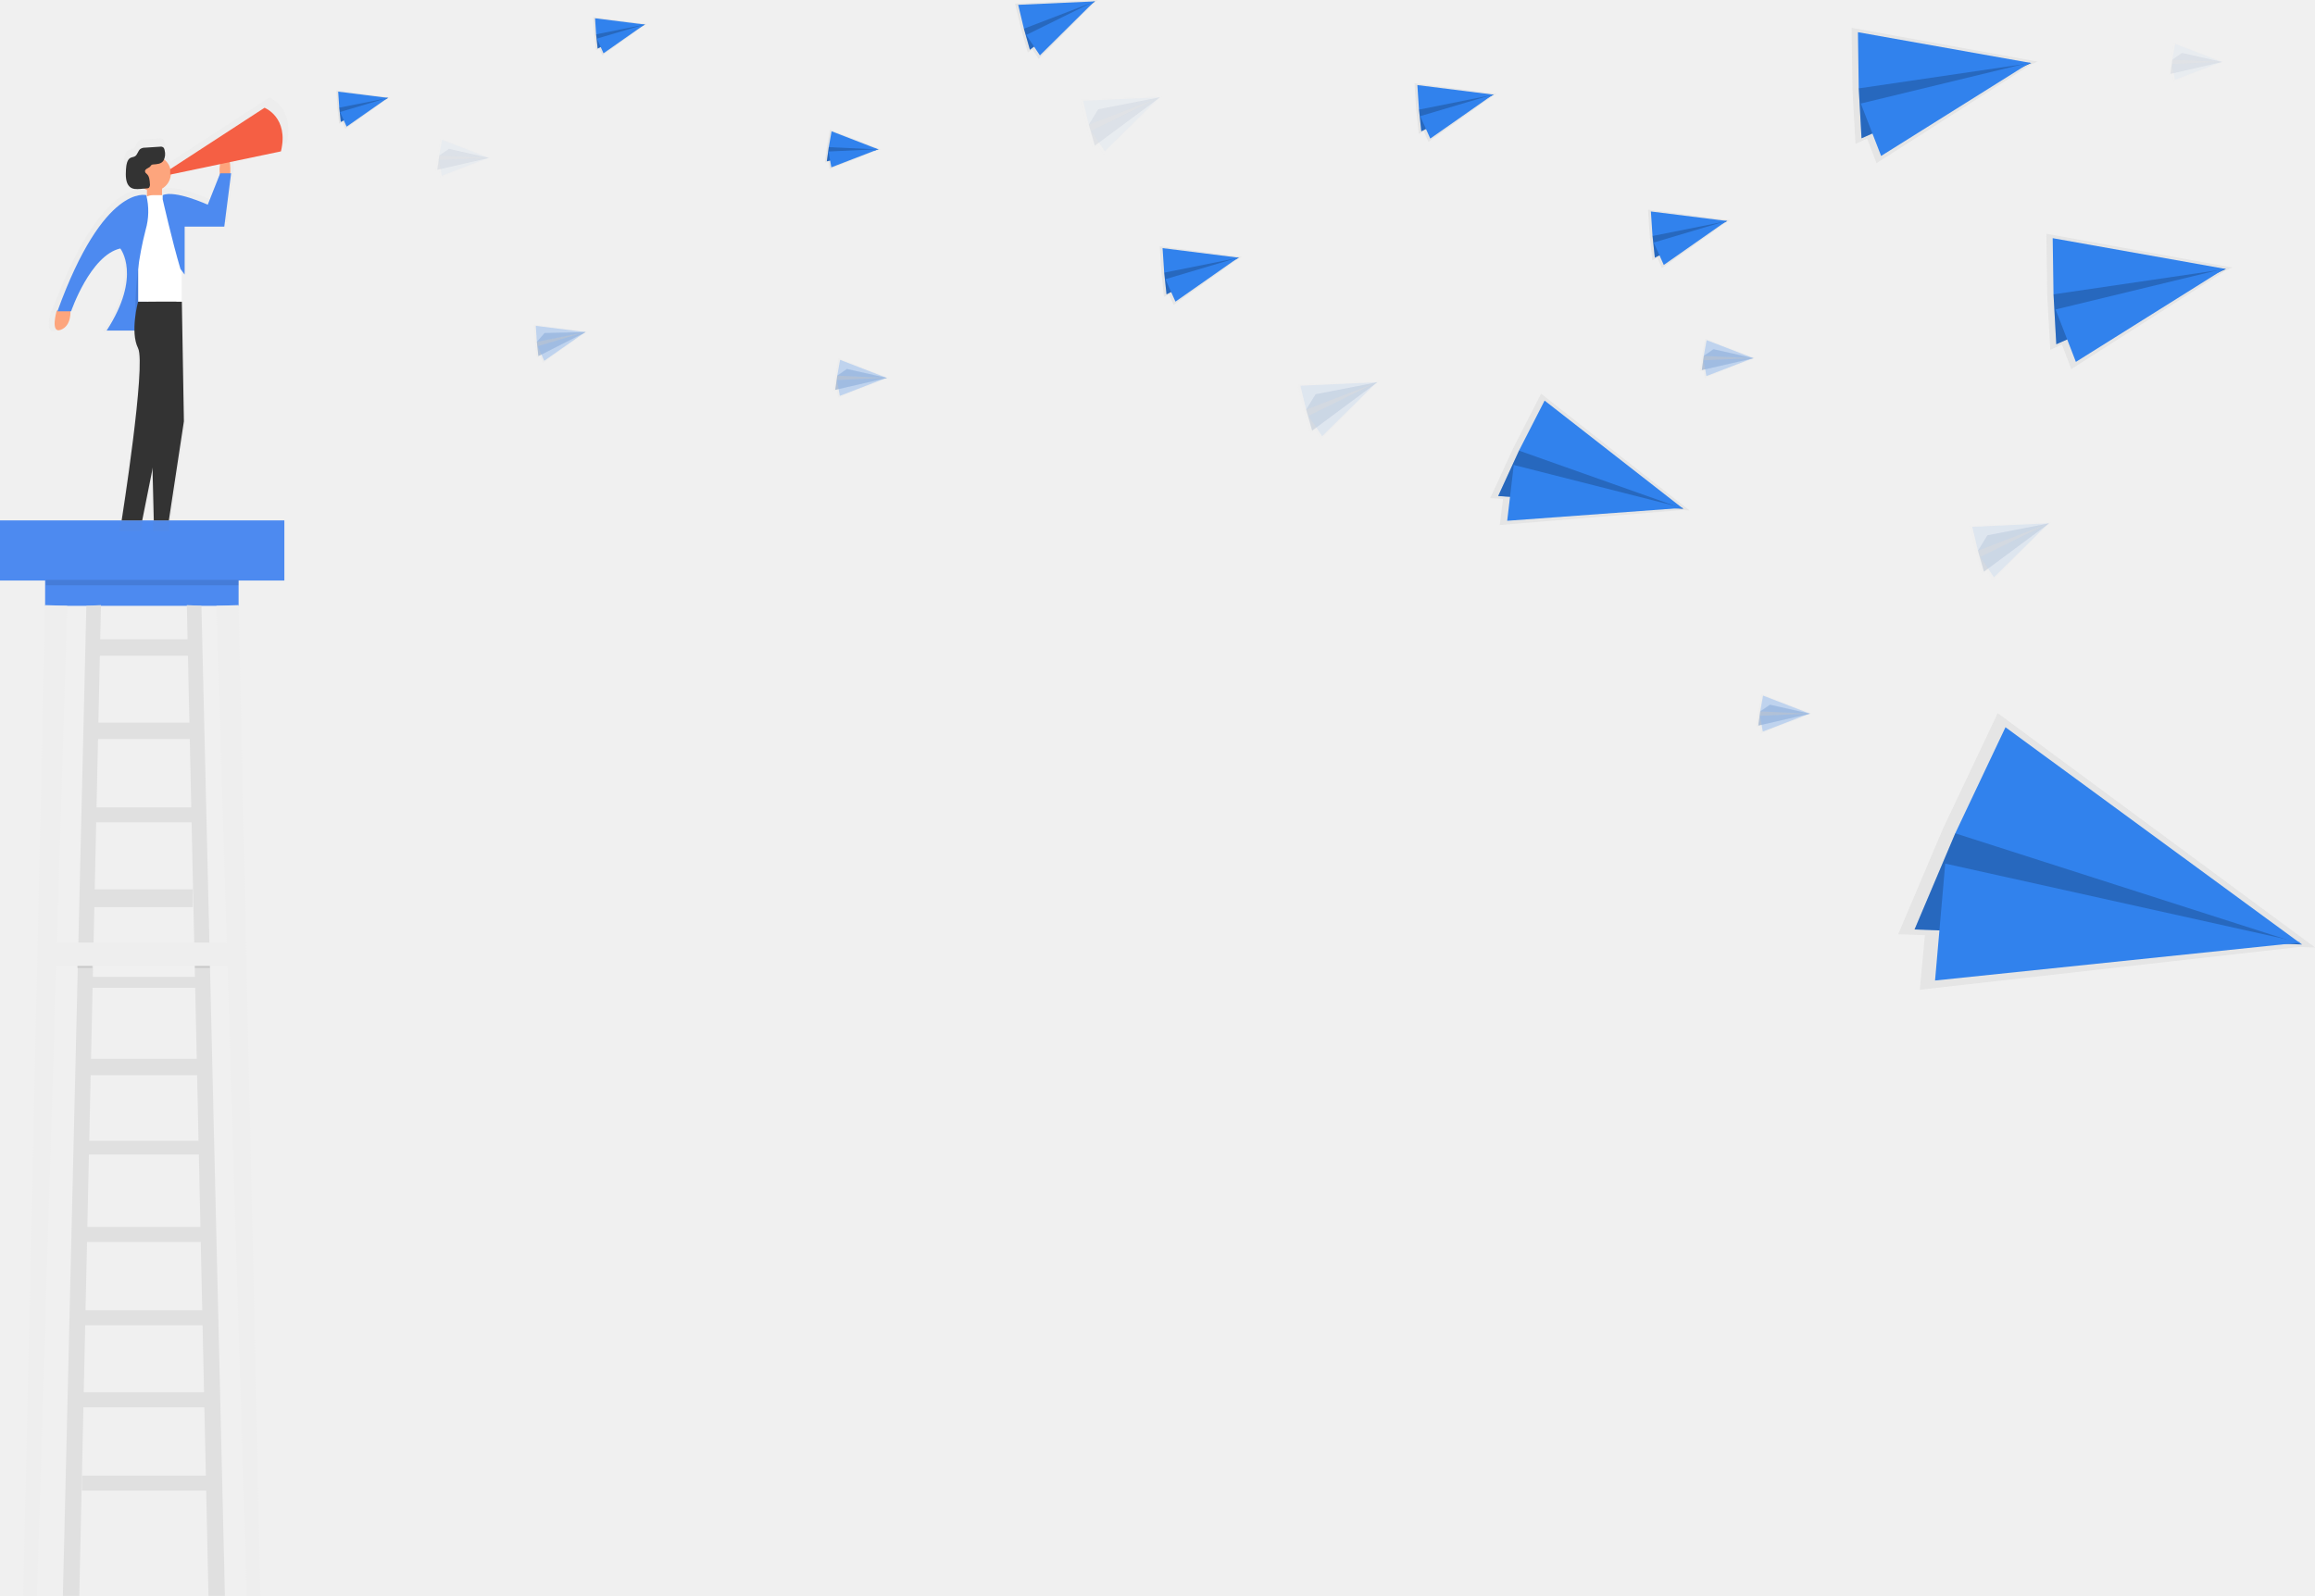
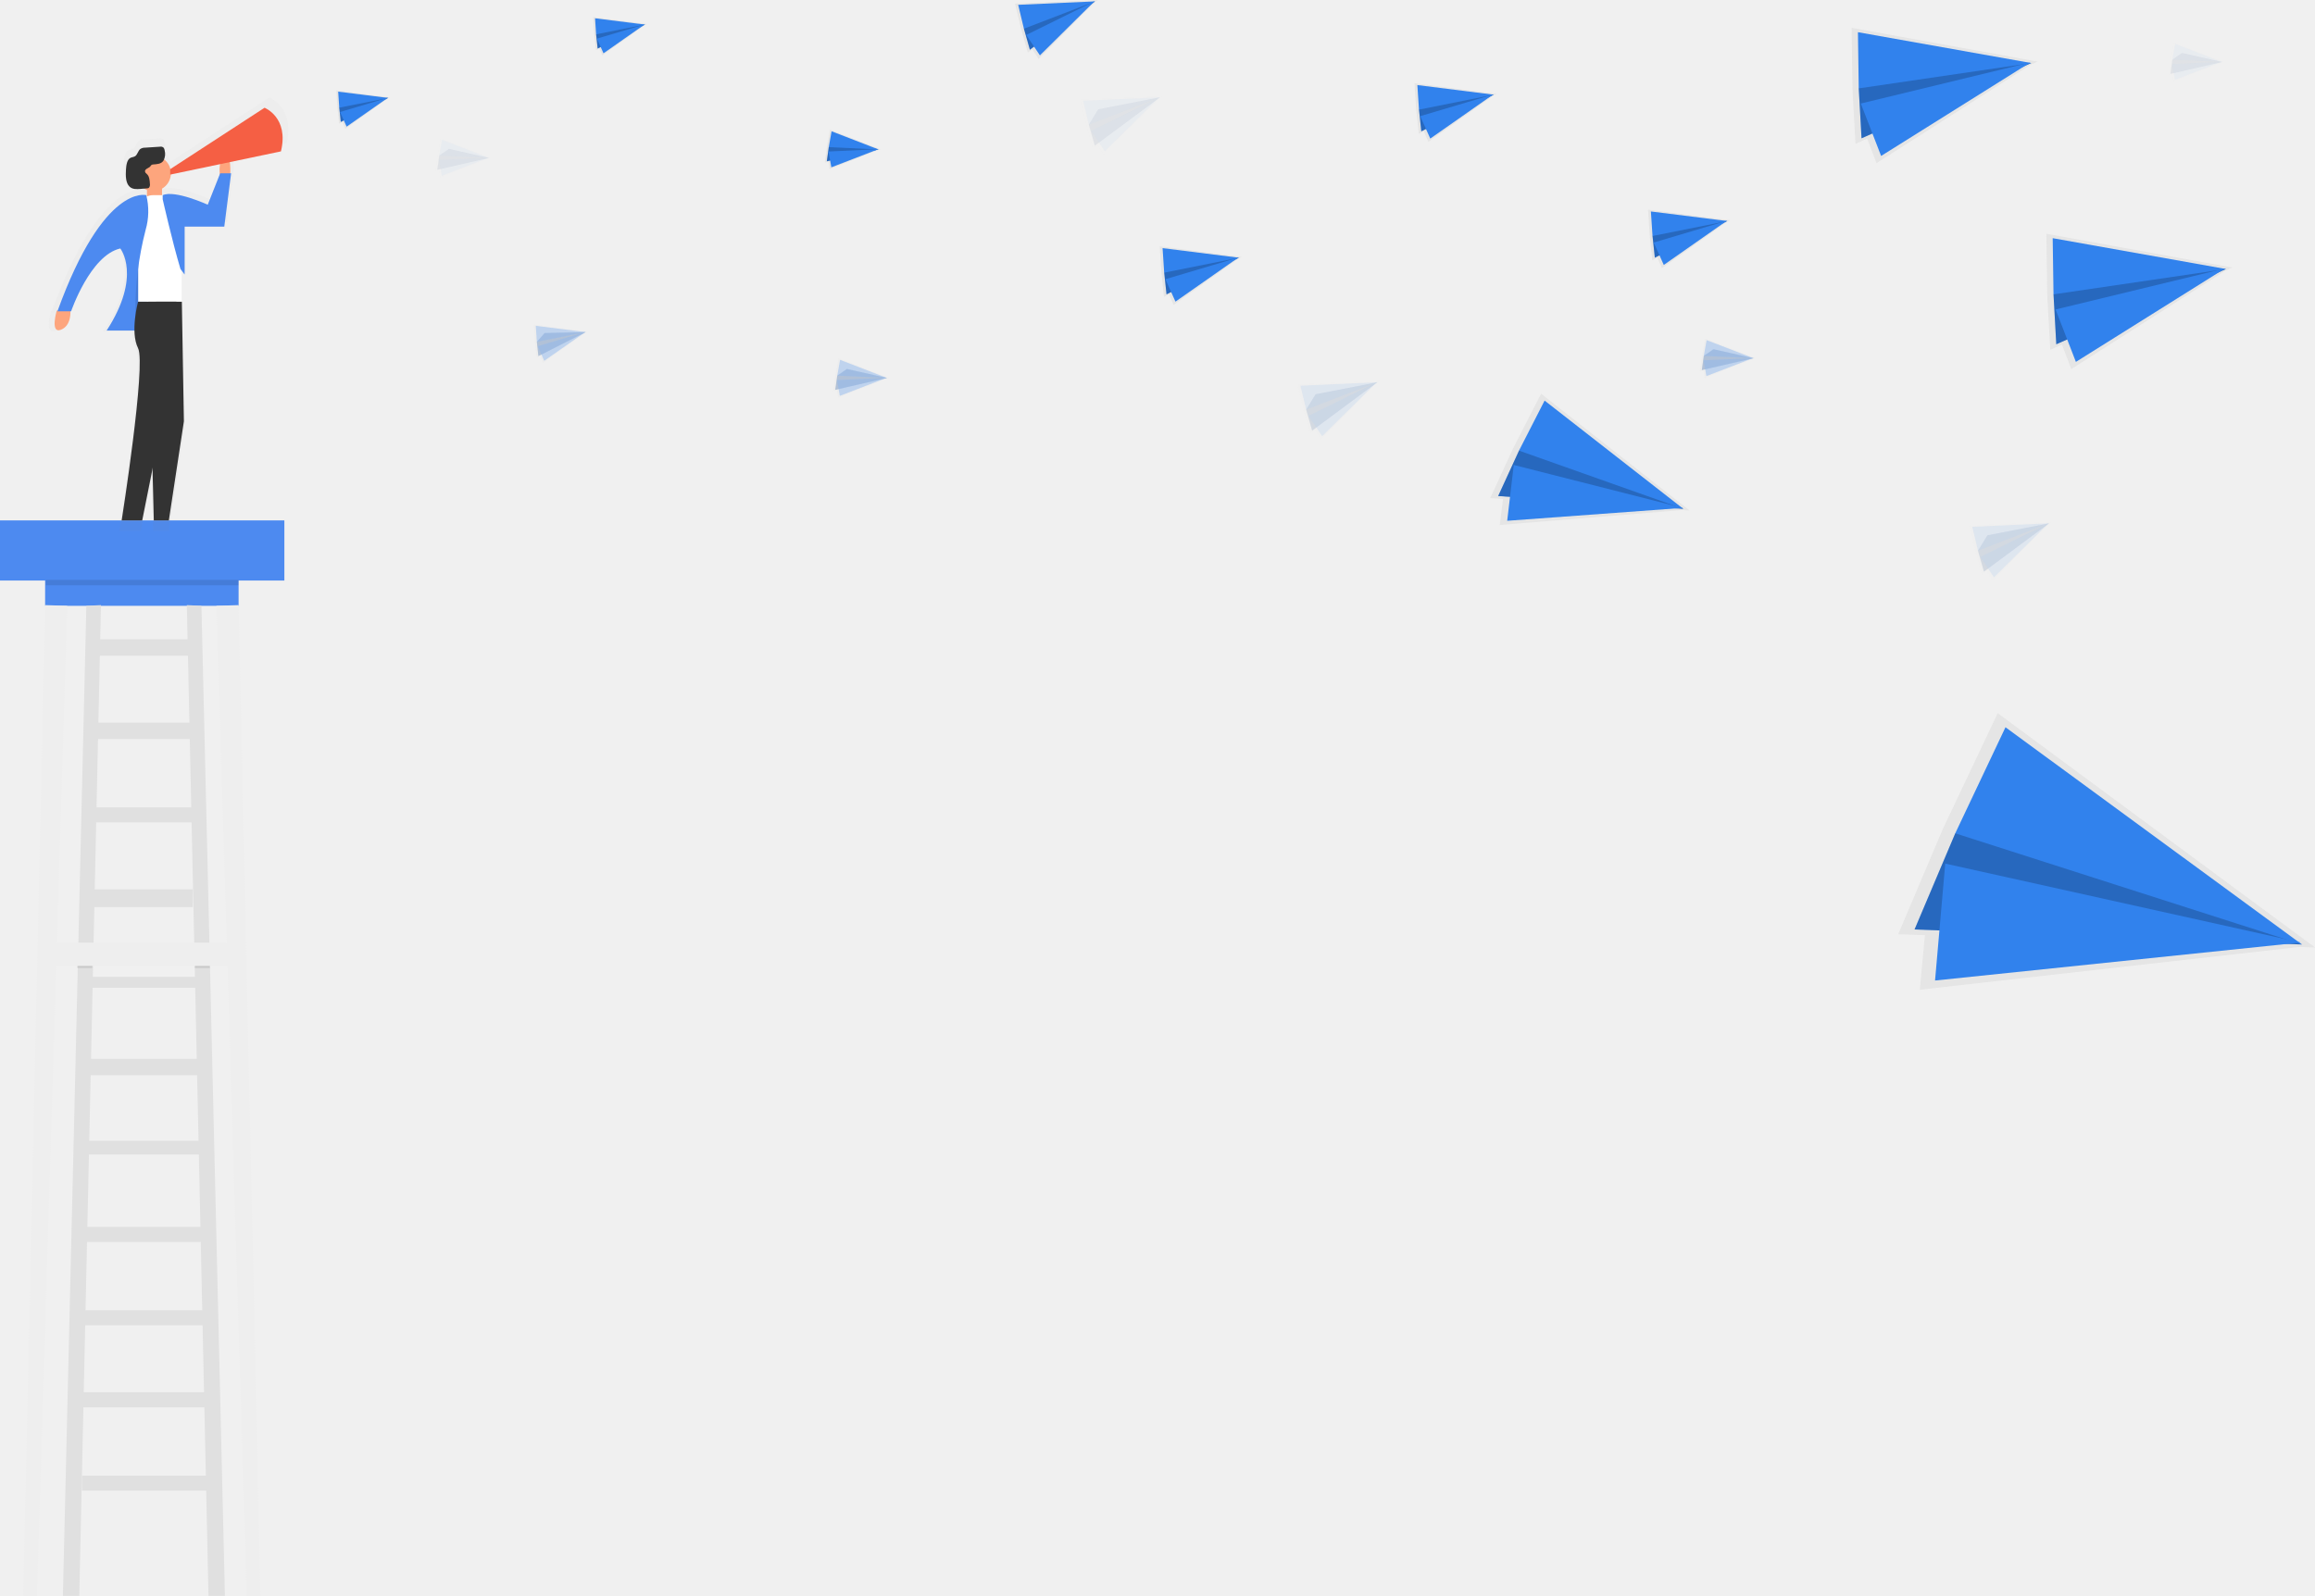
<svg xmlns="http://www.w3.org/2000/svg" width="918" height="633" viewBox="0 0 918 633" fill="none">
  <path d="M76.718 0H0V11.652H76.718V0Z" transform="translate(17.8944 228.643)" fill="#4D8AF0" />
  <path d="M8.683 0L0 392.979H5.425L17.447 0.275L8.683 0Z" transform="translate(9.21187 240.021)" fill="#EEEEEE" />
  <path d="M8.764 0L17.436 392.979H12.021L0 0.275L8.764 0Z" transform="translate(85.8383 240.021)" fill="#EEEEEE" />
  <path d="M9.303 0.275L0 392.979H6.504L15.095 0L9.303 0.275Z" transform="translate(24.9382 240.021)" fill="#E0E0E0" />
  <path d="M5.782 0.275L15.095 392.979H8.581L0 0L5.782 0.275Z" transform="translate(74.0919 240.021)" fill="#E0E0E0" />
  <path d="M49.337 0H0V5.964H49.337V0Z" transform="translate(32.5316 585.301)" fill="#E0E0E0" />
  <path d="M53.134 0H0V5.964H53.134V0Z" transform="translate(30.903 552.237)" fill="#E0E0E0" />
  <path d="M51.505 0H0V5.964H51.505V0Z" transform="translate(32.5316 519.711)" fill="#E0E0E0" />
  <path d="M49.337 0H0V5.964H49.337V0Z" transform="translate(32.5316 486.647)" fill="#E0E0E0" />
  <path d="M49.337 0H0V5.424H49.337V0Z" transform="translate(32.5316 452.503)" fill="#E0E0E0" />
  <path d="M47.708 0H0V6.503H47.708V0Z" transform="translate(34.1602 419.978)" fill="#E0E0E0" />
  <path d="M46.08 0H0V4.335H46.08V0Z" transform="translate(34.1602 387.453)" fill="#E0E0E0" />
  <path d="M40.664 0H0V7.042H40.664V0Z" transform="translate(35.7787 352.77)" fill="#E0E0E0" />
  <path d="M42.283 0H0V5.964H42.283V0Z" transform="translate(35.7787 320.245)" fill="#E0E0E0" />
  <path d="M42.283 0H0V6.503H42.283V0Z" transform="translate(35.7787 286.641)" fill="#E0E0E0" />
  <path d="M38.496 0H0V6.503H38.496V0Z" transform="translate(37.9467 253.577)" fill="#E0E0E0" />
  <path d="M112.761 0H0V23.855H112.761V0Z" transform="translate(0 206.417)" fill="#4D8AF0" />
  <g opacity="0.5">
    <path opacity="0.5" d="M87.4 0L48.181 25.544C47.797 23.964 46.903 22.554 45.636 21.534C46.096 20.303 46.17 18.962 45.85 17.687C45.791 17.32 45.648 16.972 45.432 16.67C45.23 16.48 44.984 16.341 44.717 16.267C44.449 16.193 44.167 16.184 43.895 16.242L37.666 16.649C36.941 16.614 36.224 16.822 35.63 17.24C34.755 17.972 34.49 19.509 33.594 20.16C32.994 20.588 32.23 20.547 31.559 20.883C30.123 21.646 29.808 23.936 29.696 25.798C29.543 28.343 29.553 31.334 31.213 32.922C32.424 34.052 34.103 33.94 35.63 33.858L37.167 33.736C37.556 33.967 37.965 34.161 38.389 34.316V36.484H38.104C38.104 36.484 20.525 31.396 1.216 84.559H0.88C0.88 84.559 -1.97 94.228 2.59 92.528C6.559 91.042 6.661 86.086 6.59 84.844H6.855C6.855 84.844 14.825 61.519 27.345 58.669C27.345 58.669 36.455 70.047 21.655 92.803H33.238C33.202 95.349 33.715 97.872 34.745 100.201C38.155 107.03 27.915 171.887 27.915 171.887H36.455L40.75 150.393L41.29 171.887H47.55L53.81 130.559L52.955 80.774V67.88L54.095 69.396V49.48H70.595L73.445 27.294H73.15C73.219 25.745 73.154 24.192 72.956 22.654L94.23 18.186C97.579 3.969 87.4 0 87.4 0ZM68.773 27.64L63.785 40.392C63.785 40.392 50.125 34.133 45.005 36.413H44.72V33.706C45.767 33.101 46.65 32.248 47.291 31.223C47.931 30.197 48.31 29.03 48.395 27.823L68.905 23.519C68.639 24.873 68.591 26.261 68.762 27.63L68.773 27.64Z" transform="translate(19.4068 38.672)" fill="url(#paint0_linear)" />
  </g>
  <path d="M4.22 7.634C4.22 7.634 4.871 -1.769 1.94 0.297C-0.992 2.362 0.27 8.214 0.27 8.214L4.22 7.634Z" transform="translate(87.0643 61.945)" fill="#FDA57D" />
  <path d="M0.835 0C0.835 0 -1.873 9.21 2.464 7.592C6.8 5.974 6.26 0 6.26 0H0.835Z" transform="translate(21.6603 123.211)" fill="#FDA57D" />
  <path d="M5.965 0H0V5.424H5.965V0Z" transform="translate(58.2841 73.8839)" fill="#FDA57D" />
  <path d="M4.876 0H0V24.394H4.876V0Z" transform="translate(53.3982 103.702)" fill="#4D8AF0" />
  <path opacity="0.1" d="M4.876 0H0V24.394H4.876V0Z" transform="translate(53.3982 103.702)" fill="black" />
  <path d="M5.812 0H11.451C13.004 0 14.492 0.617 15.59 1.714C16.687 2.811 17.304 4.3 17.304 5.852V42.275H1.71583e-09V5.852C-3.73883e-05 4.307 0.611 2.824 1.7 1.728C2.789 0.632 4.267 0.011 5.812 0Z" transform="translate(54.7928 77.4153)" fill="white" />
  <path d="M7.044 14.085C10.934 14.085 14.088 10.932 14.088 7.042C14.088 3.153 10.934 0 7.044 0C3.154 0 0 3.153 0 7.042C0 10.932 3.154 14.085 7.044 14.085Z" transform="translate(53.6731 61.692)" fill="#FDA57D" />
  <path d="M35.239 0.126C35.239 0.126 18.434 -4.749 0 46.196H5.425C5.425 46.196 13.019 23.97 24.938 21.263C24.938 21.263 33.611 32.101 19.513 53.829H30.903V46.563C30.837 35.55 32.205 24.575 34.974 13.915C36.281 9.423 36.372 4.665 35.239 0.126V0.126Z" transform="translate(22.7701 77.2895)" fill="#4D8AF0" />
  <path d="M0 8.671V10.299C0 10.299 3.797 27.101 7.044 37.939L8.703 40.148V21.137H24.429L27.137 0H22.801L17.864 12.457C17.864 12.457 4.876 6.493 0 8.671Z" transform="translate(64.5135 68.7446)" fill="#4D8AF0" />
  <path d="M6.504 0.041C6.504 0.041 3.247 11.968 6.504 18.471C9.762 24.974 0 86.768 0 86.768H8.143L19.798 28.495L21.691 0L6.504 0.041Z" transform="translate(48.2477 119.649)" fill="#333333" />
  <path d="M13.283 0L14.098 47.424L8.133 86.727H2.168L0 0H13.283Z" transform="translate(58.8236 119.69)" fill="#333333" />
  <path d="M9.677 7.893C9.822 7.658 10 7.445 10.206 7.262C10.41 7.143 10.642 7.079 10.878 7.079C12.354 6.957 14.054 6.926 14.95 5.532C15.608 4.28 15.768 2.826 15.398 1.461C15.349 1.095 15.213 0.746 15.001 0.444C14.807 0.262 14.573 0.131 14.318 0.06C14.063 -0.011 13.794 -0.019 13.535 0.037L7.601 0.423C6.922 0.397 6.254 0.594 5.697 0.983C4.863 1.685 4.618 3.141 3.743 3.772C3.163 4.179 2.44 4.138 1.829 4.464C0.465 5.186 0.17 7.344 0.058 9.145C-0.084 11.567 -0.084 14.416 1.504 15.892C2.654 16.971 4.252 16.91 5.707 16.788L8.415 16.564C8.688 16.571 8.956 16.489 9.178 16.33C9.35 16.101 9.471 15.838 9.534 15.56C9.597 15.281 9.601 14.992 9.545 14.712C9.474 13.348 9.331 11.801 8.435 10.966C8.222 10.806 8.027 10.622 7.855 10.417C6.888 8.911 9.168 8.565 9.677 7.893Z" transform="translate(49.8895 58.1546)" fill="#333333" />
  <path d="M37.407 0C37.407 0 47.169 3.796 43.911 17.301L0 26.511V24.343L37.407 0Z" transform="translate(67.496 42.7428)" fill="#F55F44" />
  <path opacity="0.1" d="M76.443 0H0V2.168H76.443V0Z" transform="translate(18.1591 229.997)" fill="black" />
  <path opacity="0.1" d="M5.965 0H0V1.089H5.965V0Z" transform="translate(30.6282 382.853)" fill="black" />
  <path opacity="0.1" d="M5.965 0H0V1.089H5.965V0Z" transform="translate(77.2575 382.853)" fill="black" />
  <path d="M76.443 0H0V9.21H76.443V0Z" transform="translate(17.8944 373.908)" fill="#EEEEEE" />
  <path d="M20.48 3.134L21.243 2.748L21.06 2.727L21.121 2.687L21.009 2.717L0 0L0.448 6.951L1.109 13.118L2.402 12.457L3.603 15.184L20.48 3.134Z" transform="translate(133.373 35.8938)" fill="url(#paint1_linear)" />
  <path d="M0 3.867L0.611 9.515L19.391 0L3.084 0.356L0 3.867Z" transform="translate(134.524 38.845)" fill="#3182ED" />
  <path opacity="0.2" d="M0 3.867L0.611 9.515L19.391 0L3.084 0.356L0 3.867Z" transform="translate(134.524 38.845)" fill="black" />
  <path d="M0 0L19.808 2.493L0.417 6.361L0 0Z" transform="translate(134.106 36.3517)" fill="#3182ED" />
  <path d="M2.606 11.449L18.953 0L0 5.638L2.606 11.449Z" transform="translate(134.849 38.784)" fill="#3182ED" />
  <path d="M20.49 3.134L21.253 2.748L21.07 2.717L21.131 2.677L21.019 2.717L0 0L0.458 6.951L1.12 13.118L2.412 12.457L3.614 15.184L20.49 3.134Z" transform="translate(235.223 6.79813)" fill="url(#paint2_linear)" />
  <path d="M0 3.867L0.611 9.515L19.391 0L3.084 0.356L0 3.867Z" transform="translate(236.383 9.74942)" fill="#3182ED" />
  <path opacity="0.2" d="M0 3.867L0.611 9.515L19.391 0L3.084 0.356L0 3.867Z" transform="translate(236.383 9.74942)" fill="black" />
  <path d="M0 0L19.808 2.493L0.417 6.361L0 0Z" transform="translate(235.966 7.2561)" fill="#3182ED" />
  <path d="M2.606 11.449L18.953 0L0 5.628L2.606 11.449Z" transform="translate(236.709 9.68837)" fill="#3182ED" />
  <path d="M31.666 0.855L32.715 0.071L32.44 0.081L32.511 0L32.359 0.081L0 1.415L2.484 11.775L5.069 20.883L6.85 19.55L9.354 23.346L31.666 0.855Z" transform="translate(402.512)" fill="url(#paint3_linear)" />
  <path d="M0 10.838L2.372 19.183L28.206 0L3.736 4.753L0 10.838Z" transform="translate(406.024 0.549545)" fill="#3182ED" />
  <path opacity="0.2" d="M0 10.838L2.372 19.183L28.206 0L3.736 4.753L0 10.838Z" transform="translate(406.024 0.549545)" fill="black" />
  <path d="M0 1.364L30.476 0L2.27 10.838L0 1.364Z" transform="translate(403.754 0.549545)" fill="#3182ED" />
  <path d="M5.425 21.473L27.096 0L0 13.383L5.425 21.473Z" transform="translate(406.95 0.48848)" fill="#3182ED" />
  <path d="M21.203 7.979L22.037 7.785L21.864 7.724L21.935 7.694H21.813L2.076 0L0.845 6.859L0 12.996L1.415 12.67L1.914 15.601L21.203 7.979Z" transform="translate(327.077 51.4643)" fill="url(#paint4_linear)" />
  <path d="M0.774 2.666L0 8.284L20.521 3.582L4.611 0L0.774 2.666Z" transform="translate(327.861 55.6979)" fill="#3182ED" />
  <path opacity="0.2" d="M0.774 2.666L0 8.284L20.521 3.582L4.611 0L0.774 2.666Z" transform="translate(327.861 55.6979)" fill="black" />
  <path d="M1.13 0L19.747 7.195L0 6.279L1.13 0Z" transform="translate(328.634 52.0851)" fill="#3182ED" />
  <path d="M1.13 7.175L19.757 0L0 0.906L1.13 7.175Z" transform="translate(328.533 59.1886)" fill="#3182ED" />
  <g opacity="0.5">
    <path opacity="0.5" d="M20.49 3.145L21.243 2.748L21.07 2.727L21.121 2.687L21.009 2.717L0 0L0.458 6.961L1.12 13.118L2.412 12.457L3.603 15.184L20.49 3.145Z" transform="translate(211.72 128.778)" fill="url(#paint5_linear)" />
    <path opacity="0.5" d="M0 3.877L0.611 9.515L19.391 0L3.084 0.356L0 3.877Z" transform="translate(212.88 131.729)" fill="#3182ED" />
    <path opacity="0.2" d="M0 3.877L0.611 9.515L19.391 0L3.084 0.356L0 3.877Z" transform="translate(212.88 131.729)" fill="black" />
    <path opacity="0.5" d="M0 0L19.808 2.493L0.417 6.371L0 0Z" transform="translate(212.463 129.236)" fill="#3182ED" />
    <path opacity="0.5" d="M2.606 11.449L18.953 0L0 5.638L2.606 11.449Z" transform="translate(213.206 131.668)" fill="#3182ED" />
  </g>
  <g opacity="0.2">
    <path opacity="0.2" d="M31.656 0.855L32.705 0.061L32.43 0.071L32.511 0L32.348 0.081L0 1.404L2.484 11.764L5.059 20.883L6.84 19.55L9.354 23.346L31.656 0.855Z" transform="translate(428.265 38.0512)" fill="url(#paint6_linear)" />
    <path opacity="0.2" d="M0 10.838L2.372 19.173L28.206 0L3.736 4.753L0 10.838Z" transform="translate(431.766 38.6008)" fill="#3182ED" />
    <path opacity="0.2" d="M0 10.838L2.372 19.173L28.206 0L3.736 4.753L0 10.838Z" transform="translate(431.766 38.6008)" fill="black" />
    <path opacity="0.2" d="M0 1.364L30.476 0L2.27 10.838L0 1.364Z" transform="translate(429.497 38.6008)" fill="#3182ED" />
    <path opacity="0.2" d="M5.425 21.473L27.096 0L0 13.383L5.425 21.473Z" transform="translate(432.693 38.5397)" fill="#3182ED" />
  </g>
  <g opacity="0.3">
    <path opacity="0.3" d="M31.666 0.855L32.705 0.071L32.43 0.081L32.511 0L32.348 0.081L0 1.415L2.484 11.775L5.069 20.893L6.84 19.55L9.354 23.356L31.666 0.855Z" transform="translate(514.449 151.075)" fill="url(#paint7_linear)" />
    <path opacity="0.3" d="M0 10.838L2.372 19.183L28.216 0L3.736 4.753L0 10.838Z" transform="translate(517.951 151.625)" fill="#3182ED" />
    <path opacity="0.2" d="M0 10.838L2.372 19.183L28.216 0L3.736 4.753L0 10.838Z" transform="translate(517.951 151.625)" fill="black" />
    <path opacity="0.3" d="M0 1.364L30.486 0L2.27 10.838L0 1.364Z" transform="translate(515.681 151.625)" fill="#3182ED" />
    <path opacity="0.3" d="M5.425 21.463L27.096 0L0 13.372L5.425 21.463Z" transform="translate(518.877 151.574)" fill="#3182ED" />
  </g>
  <g opacity="0.3">
    <path opacity="0.3" d="M31.656 0.855L32.705 0.061L32.43 0.071L32.511 0L32.348 0.071L0 1.404L2.484 11.764L5.059 20.883L6.84 19.55L9.344 23.346L31.656 0.855Z" transform="translate(780.85 207.038)" fill="url(#paint8_linear)" />
    <path opacity="0.3" d="M0 10.848L2.372 19.183L28.206 0L3.736 4.753L0 10.848Z" transform="translate(784.352 207.577)" fill="#3182ED" />
    <path opacity="0.2" d="M0 10.848L2.372 19.183L28.206 0L3.736 4.753L0 10.848Z" transform="translate(784.352 207.577)" fill="black" />
    <path opacity="0.3" d="M0 1.374L30.476 0L2.27 10.848L0 1.374Z" transform="translate(782.082 207.577)" fill="#3182ED" />
    <path opacity="0.3" d="M5.425 21.473L27.096 0L0 13.372L5.425 21.473Z" transform="translate(785.278 207.526)" fill="#3182ED" />
  </g>
  <g opacity="0.5">
    <path opacity="0.5" d="M21.203 7.989L22.037 7.785L21.864 7.724L21.935 7.694L21.813 7.704L2.076 0L0.845 6.859L0 13.006L1.405 12.67L1.914 15.601L21.203 7.989Z" transform="translate(330.436 142.11)" fill="url(#paint9_linear)" />
    <path opacity="0.5" d="M0.774 2.666L0 8.284L20.521 3.582L4.611 0L0.774 2.666Z" transform="translate(331.22 146.343)" fill="#3182ED" />
    <path opacity="0.2" d="M0.774 2.666L0 8.284L20.521 3.582L4.611 0L0.774 2.666Z" transform="translate(331.22 146.343)" fill="black" />
    <path opacity="0.5" d="M1.13 0L19.747 7.195L0 6.279L1.13 0Z" transform="translate(331.993 142.73)" fill="#3182ED" />
    <path opacity="0.5" d="M1.13 7.175L19.757 0L0 0.896L1.13 7.175Z" transform="translate(331.892 149.844)" fill="#3182ED" />
  </g>
  <g opacity="0.5">
-     <path opacity="0.5" d="M21.203 7.979L22.037 7.785L21.874 7.714L21.935 7.694H21.813L2.087 0L0.845 6.859L0 12.996L1.415 12.66L1.924 15.601L21.203 7.979Z" transform="translate(696.447 275.284)" fill="url(#paint10_linear)" />
-     <path opacity="0.5" d="M0.763 2.666L0 8.284L20.521 3.582L4.601 0L0.763 2.666Z" transform="translate(697.241 279.517)" fill="#3182ED" />
-     <path opacity="0.2" d="M0.763 2.666L0 8.284L20.521 3.582L4.601 0L0.763 2.666Z" transform="translate(697.241 279.517)" fill="black" />
-     <path opacity="0.5" d="M1.13 0L19.757 7.195L0 6.279L1.13 0Z" transform="translate(698.005 275.905)" fill="#3182ED" />
-     <path opacity="0.5" d="M1.12 7.175L19.747 0L0 0.906L1.12 7.175Z" transform="translate(697.913 283.008)" fill="#3182ED" />
-   </g>
-   <g opacity="0.5">
-     <path opacity="0.5" d="M21.203 7.989L22.037 7.785L21.864 7.724L21.936 7.694L21.813 7.704L2.077 0L0.845 6.859L0 13.006L1.415 12.67L1.924 15.601L21.203 7.989Z" transform="translate(674.064 134.273)" fill="url(#paint11_linear)" />
+     <path opacity="0.5" d="M21.203 7.989L22.037 7.785L21.864 7.724L21.936 7.694L21.813 7.704L2.077 0L0.845 6.859L0 13.006L1.415 12.67L1.924 15.601L21.203 7.989Z" transform="translate(674.064 134.273)" fill="url(#paint10_linear)" />
    <path opacity="0.5" d="M0.774 2.666L0 8.284L20.531 3.582L4.611 0L0.774 2.666Z" transform="translate(674.848 138.507)" fill="#3182ED" />
    <path opacity="0.2" d="M0.774 2.666L0 8.284L20.531 3.582L4.611 0L0.774 2.666Z" transform="translate(674.848 138.507)" fill="black" />
    <path opacity="0.5" d="M1.13 0L19.757 7.185L0 6.269L1.13 0Z" transform="translate(675.621 134.904)" fill="#3182ED" />
    <path opacity="0.5" d="M1.13 7.175L19.757 0L0 0.896L1.13 7.175Z" transform="translate(675.519 142.008)" fill="#3182ED" />
  </g>
  <g opacity="0.2">
-     <path opacity="0.2" d="M21.203 7.979L22.037 7.785L21.874 7.724L21.935 7.694L21.813 7.704L2.076 0L0.845 6.859L0 13.006L1.415 12.67L1.924 15.601L21.203 7.979Z" transform="translate(859.869 16.7714)" fill="url(#paint12_linear)" />
+     <path opacity="0.2" d="M21.203 7.979L22.037 7.785L21.874 7.724L21.935 7.694L21.813 7.704L2.076 0L0.845 6.859L0 13.006L1.415 12.67L1.924 15.601L21.203 7.979Z" transform="translate(859.869 16.7714)" fill="url(#paint11_linear)" />
    <path opacity="0.2" d="M0.774 2.666L0 8.284L20.531 3.582L4.611 0L0.774 2.666Z" transform="translate(860.652 21.005)" fill="#3182ED" />
    <path opacity="0.2" d="M0.774 2.666L0 8.284L20.531 3.582L4.611 0L0.774 2.666Z" transform="translate(860.652 21.005)" fill="black" />
    <path opacity="0.2" d="M1.13 0L19.757 7.195L0 6.279L1.13 0Z" transform="translate(861.426 17.3922)" fill="#3182ED" />
    <path opacity="0.2" d="M1.12 7.185L19.747 0L0 0.906L1.12 7.185Z" transform="translate(861.334 24.4957)" fill="#3182ED" />
  </g>
  <g opacity="0.2">
-     <path opacity="0.2" d="M21.213 7.979L22.047 7.785L21.874 7.714L21.946 7.694H21.823L2.087 0L0.855 6.859L0 12.996L1.425 12.66L1.924 15.601L21.213 7.979Z" transform="translate(172.603 54.8227)" fill="url(#paint13_linear)" />
+     <path opacity="0.2" d="M21.213 7.979L22.047 7.785L21.874 7.714L21.946 7.694H21.823L2.087 0L0.855 6.859L0 12.996L1.425 12.66L1.924 15.601L21.213 7.979Z" transform="translate(172.603 54.8227)" fill="url(#paint12_linear)" />
    <path opacity="0.2" d="M0.774 2.666L0 8.284L20.521 3.582L4.611 0L0.774 2.666Z" transform="translate(173.397 59.0563)" fill="#3182ED" />
    <path opacity="0.2" d="M0.774 2.666L0 8.284L20.521 3.582L4.611 0L0.774 2.666Z" transform="translate(173.397 59.0563)" fill="black" />
    <path opacity="0.2" d="M1.13 0L19.747 7.195L0 6.279L1.13 0Z" transform="translate(174.17 55.4435)" fill="#3182ED" />
    <path opacity="0.2" d="M1.13 7.175L19.757 0L0 0.906L1.13 7.175Z" transform="translate(174.069 62.5469)" fill="#3182ED" />
  </g>
-   <path d="M31.31 4.803L32.471 4.203L32.196 4.162L32.287 4.101L32.114 4.152L0 0L0.702 10.635L1.71 20.059L3.685 19.031L5.517 23.203L31.31 4.803Z" transform="translate(560.916 33.0442)" fill="url(#paint14_linear)" />
+   <path d="M31.31 4.803L32.471 4.203L32.196 4.162L32.287 4.101L32.114 4.152L0 0L0.702 10.635L1.71 20.059L3.685 19.031L5.517 23.203L31.31 4.803Z" transform="translate(560.916 33.0442)" fill="url(#paint13_linear)" />
  <path d="M0 5.923L0.926 14.543L29.631 0L4.713 0.55L0 5.923Z" transform="translate(562.687 37.5526)" fill="#3182ED" />
  <path opacity="0.2" d="M0 5.923L0.926 14.543L29.631 0L4.713 0.55L0 5.923Z" transform="translate(562.687 37.5526)" fill="black" />
  <path d="M0 0L30.272 3.806L0.641 9.729L0 0Z" transform="translate(562.046 33.7464)" fill="#3182ED" />
  <path d="M3.98 17.504L28.969 0L0 8.61L3.98 17.504Z" transform="translate(563.186 37.461)" fill="#3182ED" />
-   <path d="M76.046 46.111L79.039 46.294L78.54 45.908L78.794 45.887L78.387 45.786L20.164 0L9.069 21.697L0 41.399L5.079 41.705L3.797 52.044L76.046 46.111Z" transform="translate(590.943 156.184)" fill="url(#paint15_linear)" />
+   <path d="M76.046 46.111L79.039 46.294L78.54 45.908L78.794 45.887L78.387 45.786L20.164 0L9.069 21.697L0 41.399L5.079 41.705L3.797 52.044L76.046 46.111Z" transform="translate(590.943 156.184)" fill="url(#paint14_linear)" />
  <path d="M8.275 5.027L0 23.051L73.451 28.129L23.839 0L8.275 5.027Z" transform="translate(594.078 173.709)" fill="#3182ED" />
  <path opacity="0.2" d="M8.275 5.027L0 23.051L73.451 28.129L23.839 0L8.275 5.027Z" transform="translate(594.078 173.709)" fill="black" />
  <path d="M10.148 0L65.175 42.946L0 19.845L10.148 0Z" transform="translate(602.354 158.891)" fill="#3182ED" />
  <path d="M0 22.145L69.623 17.036L2.606 0L0 22.145Z" transform="translate(597.672 184.425)" fill="#3182ED" />
-   <path d="M159.024 92.711L165.284 92.915L164.226 92.131L164.735 92.07L163.89 91.887L39.463 0L17.681 45.999L0 87.684L10.606 88.02L8.591 109.666L159.024 92.711Z" transform="translate(752.716 282.896)" fill="url(#paint16_linear)" />
+   <path d="M159.024 92.711L165.284 92.915L164.226 92.131L164.735 92.07L163.89 91.887L39.463 0L17.681 45.999L0 87.684L10.606 88.02L8.591 109.666L159.024 92.711Z" transform="translate(752.716 282.896)" fill="url(#paint15_linear)" />
  <path d="M16.144 11.49L0 49.633L153.64 55.586L48.299 0L16.144 11.49Z" transform="translate(759.2 319.044)" fill="#3182ED" />
  <path opacity="0.2" d="M16.144 11.49L0 49.633L153.64 55.586L48.299 0L16.144 11.49Z" transform="translate(759.2 319.044)" fill="black" />
  <path d="M19.92 0L137.496 86.167L0 42.071L19.92 0Z" transform="translate(775.343 288.463)" fill="#3182ED" />
  <path d="M0 46.376L144.988 31.304L4.041 0L0 46.376Z" transform="translate(767.333 342.543)" fill="#3182ED" />
-   <path d="M70.967 14.634L73.695 13.393L73.074 13.281L73.288 13.149L72.881 13.25L0 0L0.346 24.374L1.537 46.02L6.168 43.923L9.873 53.663L70.967 14.634Z" transform="translate(734.251 11.0317)" fill="url(#paint17_linear)" />
+   <path d="M70.967 14.634L73.695 13.393L73.074 13.281L73.288 13.149L72.881 13.25L0 0L0.346 24.374L1.537 46.02L6.168 43.923L9.873 53.663L70.967 14.634Z" transform="translate(734.251 11.0317)" fill="url(#paint16_linear)" />
  <path d="M0 11.724L1.11 31.528L68.412 1.669L11.4 0L0 11.724Z" transform="translate(737.071 23.3355)" fill="#3182ED" />
  <path opacity="0.2" d="M0 11.724L1.11 31.528L68.412 1.669L11.4 0L0 11.724Z" transform="translate(737.071 23.3355)" fill="black" />
  <path d="M0 0L68.728 12.233L0.316 22.287L0 0Z" transform="translate(736.755 12.7719)" fill="#3182ED" />
  <path d="M8.052 37.074L67.201 0L0 16.283L8.052 37.074Z" transform="translate(737.895 24.7806)" fill="#3182ED" />
-   <path d="M70.957 14.634L73.695 13.403L73.074 13.291L73.278 13.149L72.881 13.25L0 0L0.346 24.374L1.537 46.02L6.168 43.934L9.873 53.663L70.957 14.634Z" transform="translate(811.488 92.7213)" fill="url(#paint18_linear)" />
+   <path d="M70.957 14.634L73.695 13.403L73.074 13.291L73.278 13.149L72.881 13.25L0 0L0.346 24.374L1.537 46.02L6.168 43.934L9.873 53.663L70.957 14.634Z" transform="translate(811.488 92.7213)" fill="url(#paint17_linear)" />
  <path d="M0 11.724L1.099 31.528L68.402 1.669L11.39 0L0 11.724Z" transform="translate(814.308 105.035)" fill="#3182ED" />
  <path opacity="0.2" d="M0 11.724L1.099 31.528L68.402 1.669L11.39 0L0 11.724Z" transform="translate(814.308 105.035)" fill="black" />
  <path d="M0 0L68.728 12.233L0.326 22.287L0 0Z" transform="translate(813.982 94.4717)" fill="#3182ED" />
  <path d="M8.051 37.064L67.191 0L0 16.273L8.051 37.064Z" transform="translate(815.133 106.48)" fill="#3182ED" />
-   <path d="M31.3 4.793L32.471 4.193L32.196 4.162L32.277 4.101L32.104 4.152L0 0L0.702 10.625L1.7 20.048L3.675 19.031L5.507 23.203L31.3 4.793Z" transform="translate(459.88 97.7181)" fill="url(#paint19_linear)" />
+   <path d="M31.3 4.793L32.471 4.193L32.196 4.162L32.277 4.101L32.104 4.152L0 0L0.702 10.625L1.7 20.048L3.675 19.031L5.507 23.203L31.3 4.793Z" transform="translate(459.88 97.7181)" fill="url(#paint18_linear)" />
  <path d="M0 5.923L0.926 14.533L29.631 0L4.713 0.55L0 5.923Z" transform="translate(461.652 102.226)" fill="#3182ED" />
  <path opacity="0.2" d="M0 5.923L0.926 14.533L29.631 0L4.713 0.55L0 5.923Z" transform="translate(461.652 102.226)" fill="black" />
  <path d="M0 0L30.272 3.806L0.641 9.729L0 0Z" transform="translate(461.01 98.4203)" fill="#3182ED" />
  <path d="M3.98 17.504L28.969 0L0 8.61L3.98 17.504Z" transform="translate(462.14 102.135)" fill="#3182ED" />
-   <path d="M31.3 4.803L32.46 4.203L32.196 4.162L32.277 4.101L32.104 4.152L0 0L0.692 10.635L1.7 20.059L3.675 19.041L5.507 23.203L31.3 4.803Z" transform="translate(653.523 83.1652)" fill="url(#paint20_linear)" />
+   <path d="M31.3 4.803L32.46 4.203L32.196 4.162L32.277 4.101L32.104 4.152L0 0L0.692 10.635L1.7 20.059L3.675 19.041L5.507 23.203L31.3 4.803Z" transform="translate(653.523 83.1652)" fill="url(#paint19_linear)" />
  <path d="M0 5.923L0.926 14.543L29.631 0L4.713 0.55L0 5.923Z" transform="translate(655.294 87.6736)" fill="#3182ED" />
  <path opacity="0.2" d="M0 5.923L0.926 14.543L29.631 0L4.713 0.55L0 5.923Z" transform="translate(655.294 87.6736)" fill="black" />
  <path d="M0 0L30.272 3.796L0.641 9.719L0 0Z" transform="translate(654.653 83.8776)" fill="#3182ED" />
  <path d="M3.98 17.504L28.969 0L0 8.62L3.98 17.504Z" transform="translate(655.783 87.582)" fill="#3182ED" />
  <defs>
    <linearGradient id="paint0_linear" x2="1" gradientUnits="userSpaceOnUse" gradientTransform="translate(-38.4718 171.806) scale(171.86 171.826) rotate(-90)">
      <stop stop-color="#808080" stop-opacity="0.25" />
      <stop offset="0.54" stop-color="#808080" stop-opacity="0.12" />
      <stop offset="1" stop-color="#808080" stop-opacity="0.1" />
    </linearGradient>
    <linearGradient id="paint1_linear" x2="1" gradientUnits="userSpaceOnUse" gradientTransform="matrix(-15.0182 -229.088 320.51 -21.0032 7953.19 7050.58)">
      <stop stop-color="#808080" stop-opacity="0.25" />
      <stop offset="0.54" stop-color="#808080" stop-opacity="0.12" />
      <stop offset="1" stop-color="#808080" stop-opacity="0.1" />
    </linearGradient>
    <linearGradient id="paint2_linear" x2="1" gradientUnits="userSpaceOnUse" gradientTransform="matrix(-15.0182 -229.088 320.664 -21.0133 10090.2 6569.35)">
      <stop stop-color="#808080" stop-opacity="0.25" />
      <stop offset="0.54" stop-color="#808080" stop-opacity="0.12" />
      <stop offset="1" stop-color="#808080" stop-opacity="0.1" />
    </linearGradient>
    <linearGradient id="paint3_linear" x2="1" gradientUnits="userSpaceOnUse" gradientTransform="matrix(-125.735 -524.429 734.893 -176.126 22656.7 6482.92)">
      <stop stop-color="#808080" stop-opacity="0.25" />
      <stop offset="0.54" stop-color="#808080" stop-opacity="0.12" />
      <stop offset="1" stop-color="#808080" stop-opacity="0.1" />
    </linearGradient>
    <linearGradient id="paint4_linear" x2="1" gradientUnits="userSpaceOnUse" gradientTransform="matrix(41.7806 -232.161 327.937 58.9935 10231.5 10253.1)">
      <stop stop-color="#808080" stop-opacity="0.25" />
      <stop offset="0.54" stop-color="#808080" stop-opacity="0.12" />
      <stop offset="1" stop-color="#808080" stop-opacity="0.1" />
    </linearGradient>
    <linearGradient id="paint5_linear" x2="1" gradientUnits="userSpaceOnUse" gradientTransform="matrix(-15.0083 -228.937 320.298 -20.9893 9556.11 8403.06)">
      <stop stop-color="#808080" stop-opacity="0.25" />
      <stop offset="0.54" stop-color="#808080" stop-opacity="0.12" />
      <stop offset="1" stop-color="#808080" stop-opacity="0.1" />
    </linearGradient>
    <linearGradient id="paint6_linear" x2="1" gradientUnits="userSpaceOnUse" gradientTransform="matrix(-125.79 -524.656 734.983 -176.148 23393.5 7315.79)">
      <stop stop-color="#808080" stop-opacity="0.25" />
      <stop offset="0.54" stop-color="#808080" stop-opacity="0.12" />
      <stop offset="1" stop-color="#808080" stop-opacity="0.1" />
    </linearGradient>
    <linearGradient id="paint7_linear" x2="1" gradientUnits="userSpaceOnUse" gradientTransform="matrix(-125.79 -524.657 734.664 -176.072 25910.2 9768.8)">
      <stop stop-color="#808080" stop-opacity="0.25" />
      <stop offset="0.54" stop-color="#808080" stop-opacity="0.12" />
      <stop offset="1" stop-color="#808080" stop-opacity="0.1" />
    </linearGradient>
    <linearGradient id="paint8_linear" x2="1" gradientUnits="userSpaceOnUse" gradientTransform="matrix(-125.735 -524.429 734.665 -176.072 34224.2 10454.6)">
      <stop stop-color="#808080" stop-opacity="0.25" />
      <stop offset="0.54" stop-color="#808080" stop-opacity="0.12" />
      <stop offset="1" stop-color="#808080" stop-opacity="0.1" />
    </linearGradient>
    <linearGradient id="paint9_linear" x2="1" gradientUnits="userSpaceOnUse" gradientTransform="matrix(41.7805 -232.161 327.936 58.9935 10387.3 11663.6)">
      <stop stop-color="#808080" stop-opacity="0.25" />
      <stop offset="0.54" stop-color="#808080" stop-opacity="0.12" />
      <stop offset="1" stop-color="#808080" stop-opacity="0.1" />
    </linearGradient>
-     <linearGradient id="paint10_linear" x2="1" gradientUnits="userSpaceOnUse" gradientTransform="matrix(41.7804 -232.16 327.936 58.9934 18356.4 14197.4)">
-       <stop stop-color="#808080" stop-opacity="0.25" />
-       <stop offset="0.54" stop-color="#808080" stop-opacity="0.12" />
-       <stop offset="1" stop-color="#808080" stop-opacity="0.1" />
-     </linearGradient>
-     <linearGradient id="paint11_linear" x2="1" gradientUnits="userSpaceOnUse" gradientTransform="matrix(41.7529 -232.007 327.72 58.9545 17746.2 11981.3)">
-       <stop stop-color="#808080" stop-opacity="0.25" />
-       <stop offset="0.54" stop-color="#808080" stop-opacity="0.12" />
-       <stop offset="1" stop-color="#808080" stop-opacity="0.1" />
-     </linearGradient>
-     <linearGradient id="paint12_linear" x2="1" gradientUnits="userSpaceOnUse" gradientTransform="matrix(41.7804 -232.161 327.936 58.9935 21620.3 10396.1)">
-       <stop stop-color="#808080" stop-opacity="0.25" />
-       <stop offset="0.54" stop-color="#808080" stop-opacity="0.12" />
-       <stop offset="1" stop-color="#808080" stop-opacity="0.1" />
-     </linearGradient>
-     <linearGradient id="paint13_linear" x2="1" gradientUnits="userSpaceOnUse" gradientTransform="matrix(41.7805 -232.161 328.088 59.0207 6927.48 10108.5)">
-       <stop stop-color="#808080" stop-opacity="0.25" />
-       <stop offset="0.54" stop-color="#808080" stop-opacity="0.12" />
-       <stop offset="1" stop-color="#808080" stop-opacity="0.1" />
-     </linearGradient>
-     <linearGradient id="paint14_linear" x2="1" gradientUnits="userSpaceOnUse" gradientTransform="matrix(-35.0626 -534.847 748.464 -49.0472 25978.4 10858.5)">
-       <stop stop-color="#808080" stop-opacity="0.25" />
-       <stop offset="0.54" stop-color="#808080" stop-opacity="0.12" />
-       <stop offset="1" stop-color="#808080" stop-opacity="0.1" />
-     </linearGradient>
-     <linearGradient id="paint15_linear" x2="1" gradientUnits="userSpaceOnUse" gradientTransform="matrix(1252.2 -2449.69 3720.3 1900.94 38219 62443)">
-       <stop stop-color="#808080" stop-opacity="0.25" />
-       <stop offset="0.54" stop-color="#808080" stop-opacity="0.12" />
-       <stop offset="1" stop-color="#808080" stop-opacity="0.1" />
-     </linearGradient>
-     <linearGradient id="paint16_linear" x2="1" gradientUnits="userSpaceOnUse" gradientTransform="matrix(5206.13 -10894.4 16419.7 7843.4 97666.5 160160)">
-       <stop stop-color="#808080" stop-opacity="0.25" />
-       <stop offset="0.54" stop-color="#808080" stop-opacity="0.12" />
-       <stop offset="1" stop-color="#808080" stop-opacity="0.1" />
-     </linearGradient>
-     <linearGradient id="paint17_linear" x2="1" gradientUnits="userSpaceOnUse" gradientTransform="matrix(-28.3716 -2836.6 3895.51 -38.9474 70638.3 29819.7)">
-       <stop stop-color="#808080" stop-opacity="0.25" />
-       <stop offset="0.54" stop-color="#808080" stop-opacity="0.12" />
-       <stop offset="1" stop-color="#808080" stop-opacity="0.1" />
-     </linearGradient>
-     <linearGradient id="paint18_linear" x2="1" gradientUnits="userSpaceOnUse" gradientTransform="matrix(-28.3716 -2836.6 3895.51 -38.9474 76189.3 34129.4)">
-       <stop stop-color="#808080" stop-opacity="0.25" />
-       <stop offset="0.54" stop-color="#808080" stop-opacity="0.12" />
-       <stop offset="1" stop-color="#808080" stop-opacity="0.1" />
-     </linearGradient>
-     <linearGradient id="paint19_linear" x2="1" gradientUnits="userSpaceOnUse" gradientTransform="matrix(-35.0626 -534.847 748.464 -49.0472 22725.1 12402)">
-       <stop stop-color="#808080" stop-opacity="0.25" />
-       <stop offset="0.54" stop-color="#808080" stop-opacity="0.12" />
-       <stop offset="1" stop-color="#808080" stop-opacity="0.1" />
-     </linearGradient>
-     <linearGradient id="paint20_linear" x2="1" gradientUnits="userSpaceOnUse" gradientTransform="matrix(-35.0626 -534.847 748.229 -49.0318 28893.3 11942.7)">
+     <linearGradient id="paint10_linear" x2="1" gradientUnits="userSpaceOnUse" gradientTransform="matrix(41.7529 -232.007 327.72 58.9545 17746.2 11981.3)">
+       <stop stop-color="#808080" stop-opacity="0.25" />
+       <stop offset="0.54" stop-color="#808080" stop-opacity="0.12" />
+       <stop offset="1" stop-color="#808080" stop-opacity="0.1" />
+     </linearGradient>
+     <linearGradient id="paint11_linear" x2="1" gradientUnits="userSpaceOnUse" gradientTransform="matrix(41.7804 -232.161 327.936 58.9935 21620.3 10396.1)">
+       <stop stop-color="#808080" stop-opacity="0.25" />
+       <stop offset="0.54" stop-color="#808080" stop-opacity="0.12" />
+       <stop offset="1" stop-color="#808080" stop-opacity="0.1" />
+     </linearGradient>
+     <linearGradient id="paint12_linear" x2="1" gradientUnits="userSpaceOnUse" gradientTransform="matrix(41.7805 -232.161 328.088 59.0207 6927.48 10108.5)">
+       <stop stop-color="#808080" stop-opacity="0.25" />
+       <stop offset="0.54" stop-color="#808080" stop-opacity="0.12" />
+       <stop offset="1" stop-color="#808080" stop-opacity="0.1" />
+     </linearGradient>
+     <linearGradient id="paint13_linear" x2="1" gradientUnits="userSpaceOnUse" gradientTransform="matrix(-35.0626 -534.847 748.464 -49.0472 25978.4 10858.5)">
+       <stop stop-color="#808080" stop-opacity="0.25" />
+       <stop offset="0.54" stop-color="#808080" stop-opacity="0.12" />
+       <stop offset="1" stop-color="#808080" stop-opacity="0.1" />
+     </linearGradient>
+     <linearGradient id="paint14_linear" x2="1" gradientUnits="userSpaceOnUse" gradientTransform="matrix(1252.2 -2449.69 3720.3 1900.94 38219 62443)">
+       <stop stop-color="#808080" stop-opacity="0.25" />
+       <stop offset="0.54" stop-color="#808080" stop-opacity="0.12" />
+       <stop offset="1" stop-color="#808080" stop-opacity="0.1" />
+     </linearGradient>
+     <linearGradient id="paint15_linear" x2="1" gradientUnits="userSpaceOnUse" gradientTransform="matrix(5206.13 -10894.4 16419.7 7843.4 97666.5 160160)">
+       <stop stop-color="#808080" stop-opacity="0.25" />
+       <stop offset="0.54" stop-color="#808080" stop-opacity="0.12" />
+       <stop offset="1" stop-color="#808080" stop-opacity="0.1" />
+     </linearGradient>
+     <linearGradient id="paint16_linear" x2="1" gradientUnits="userSpaceOnUse" gradientTransform="matrix(-28.3716 -2836.6 3895.51 -38.9474 70638.3 29819.7)">
+       <stop stop-color="#808080" stop-opacity="0.25" />
+       <stop offset="0.54" stop-color="#808080" stop-opacity="0.12" />
+       <stop offset="1" stop-color="#808080" stop-opacity="0.1" />
+     </linearGradient>
+     <linearGradient id="paint17_linear" x2="1" gradientUnits="userSpaceOnUse" gradientTransform="matrix(-28.3716 -2836.6 3895.51 -38.9474 76189.3 34129.4)">
+       <stop stop-color="#808080" stop-opacity="0.25" />
+       <stop offset="0.54" stop-color="#808080" stop-opacity="0.12" />
+       <stop offset="1" stop-color="#808080" stop-opacity="0.1" />
+     </linearGradient>
+     <linearGradient id="paint18_linear" x2="1" gradientUnits="userSpaceOnUse" gradientTransform="matrix(-35.0626 -534.847 748.464 -49.0472 22725.1 12402)">
+       <stop stop-color="#808080" stop-opacity="0.25" />
+       <stop offset="0.54" stop-color="#808080" stop-opacity="0.12" />
+       <stop offset="1" stop-color="#808080" stop-opacity="0.1" />
+     </linearGradient>
+     <linearGradient id="paint19_linear" x2="1" gradientUnits="userSpaceOnUse" gradientTransform="matrix(-35.0626 -534.847 748.229 -49.0318 28893.3 11942.7)">
      <stop stop-color="#808080" stop-opacity="0.25" />
      <stop offset="0.54" stop-color="#808080" stop-opacity="0.12" />
      <stop offset="1" stop-color="#808080" stop-opacity="0.1" />
    </linearGradient>
  </defs>
</svg>
